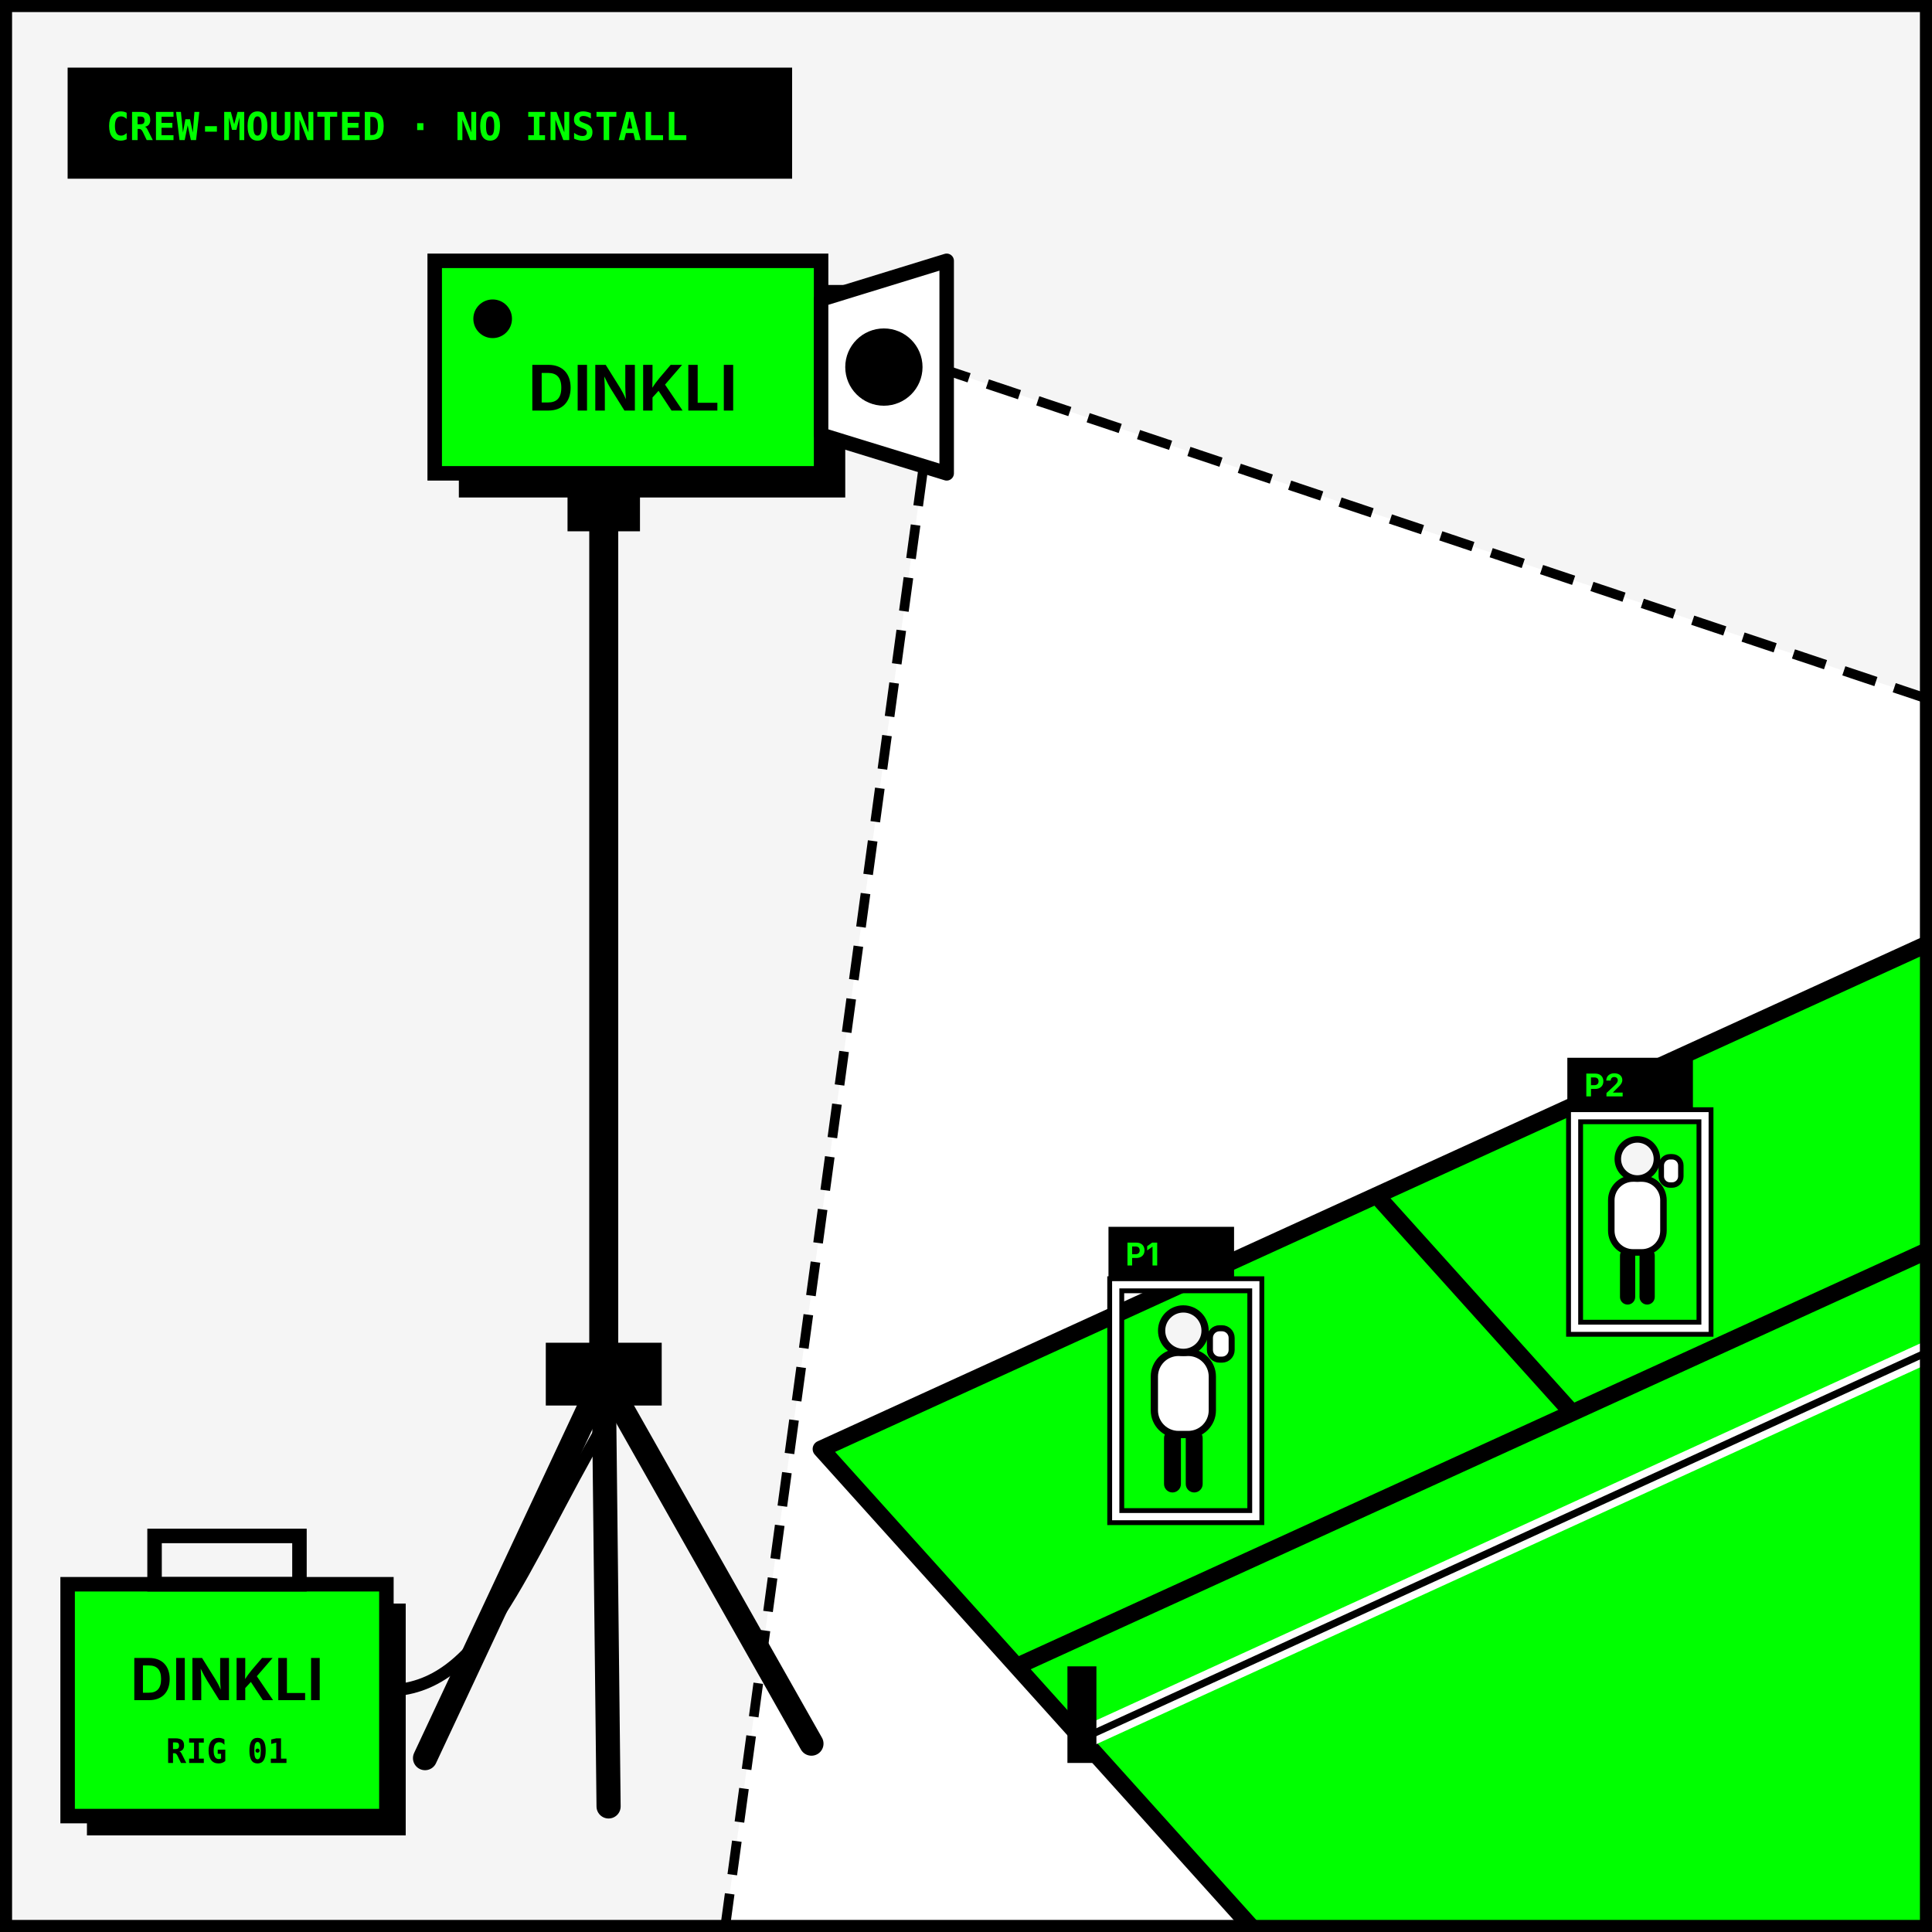
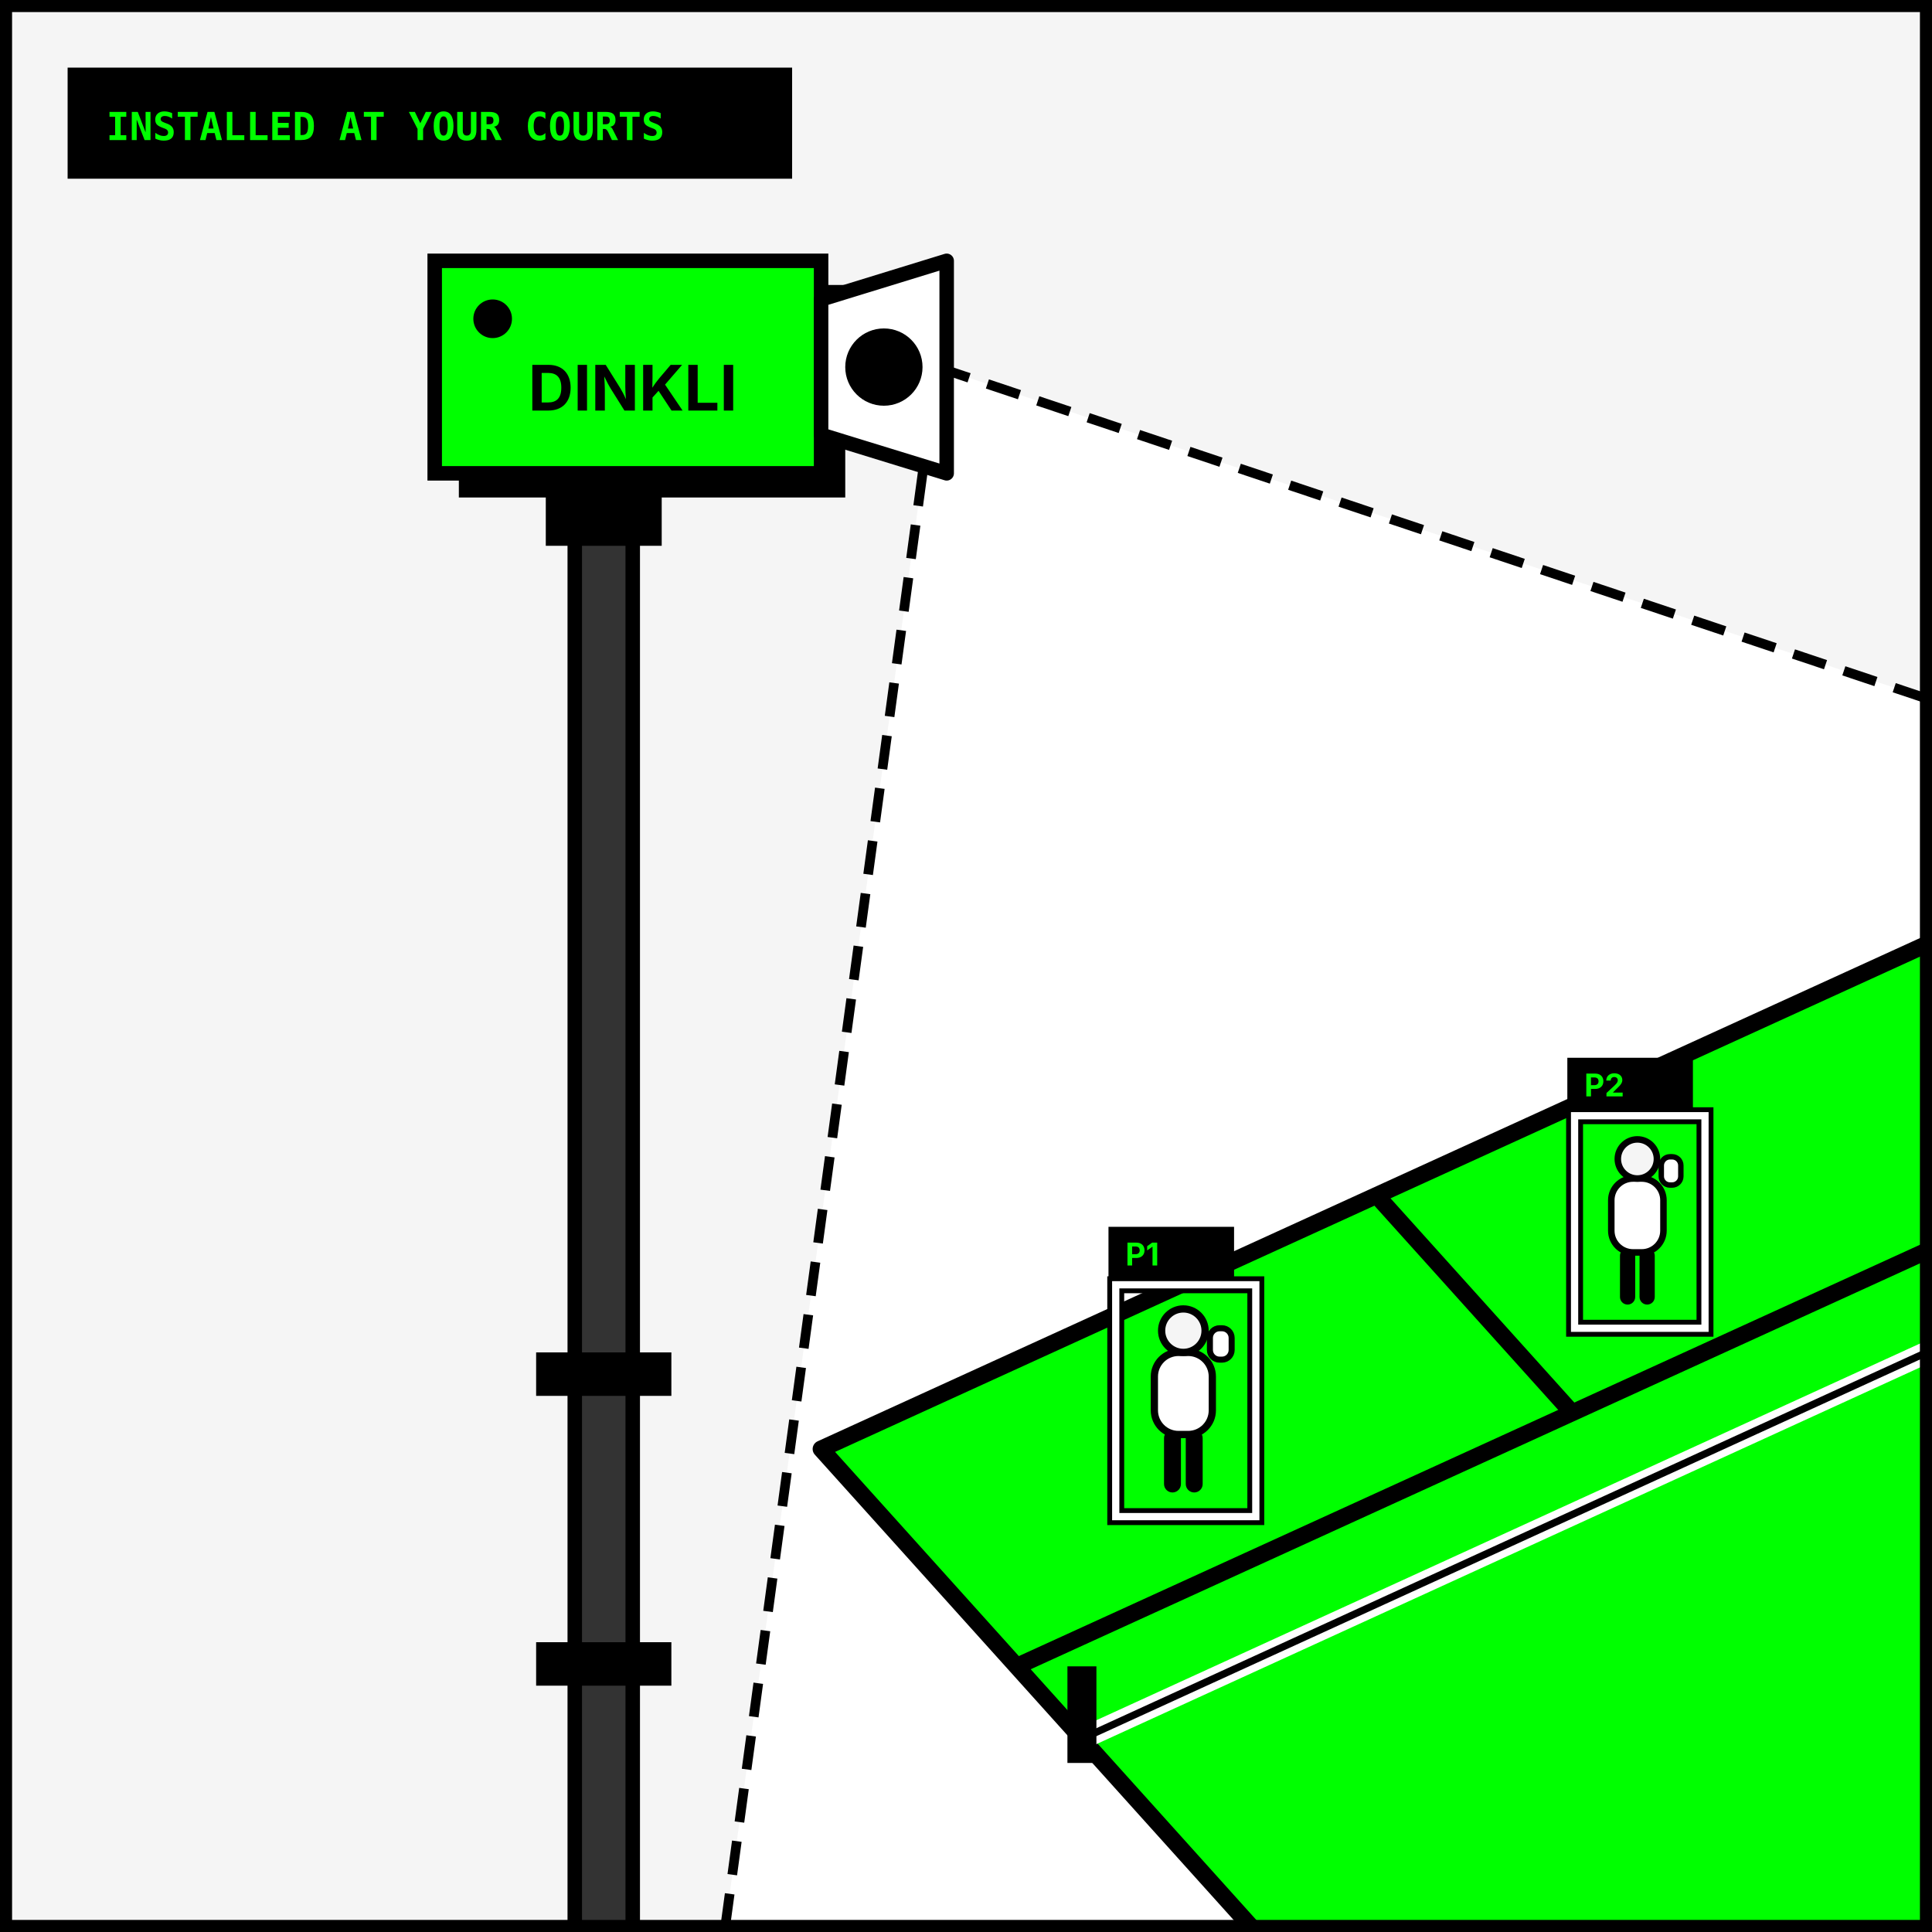
<svg xmlns="http://www.w3.org/2000/svg" viewBox="0 0 800 800" role="img" aria-labelledby="title desc">
  <style>
    text { font-family: 'Space Grotesk', system-ui, -apple-system, 'Segoe UI', sans-serif; }
    .mono { font-family: ui-monospace, SFMono-Regular, Menlo, Consolas, monospace; }
    @media (prefers-reduced-motion: no-preference) {
      .fov-edge { animation: fov-move 1.6s linear infinite; }
      .rec { animation: rec-blink 1.2s steps(2, start) infinite; }
    }
    @keyframes fov-move { to { stroke-dashoffset: -44; } }
    @keyframes rec-blink { to { opacity: 0; } }
  </style>
  <rect width="800" height="800" fill="#F5F5F5" />
  <defs>
    <symbol id="mini-player" viewBox="0 0 40 80" overflow="visible">
      <rect x="12" y="52" width="7" height="26" rx="3.5" fill="#000000" />
      <rect x="21" y="52" width="7" height="26" rx="3.5" fill="#000000" />
      <rect x="8" y="20" width="24" height="34" rx="10" fill="#FFFFFF" stroke="#000000" stroke-width="3" />
      <circle cx="20" cy="11" r="9" fill="#F5F5F5" stroke="#000000" stroke-width="3" />
      <rect x="31" y="10" width="9" height="13" rx="4" fill="#FFFFFF" stroke="#000000" stroke-width="2.5" />
    </symbol>
  </defs>
  <polygon points="388,152 800,290 800,800 300,800" fill="#FFFFFF" />
  <polygon points="340,600 800,390 800,800 520,800" fill="#00FF00" />
  <g fill="none" stroke="#000000" stroke-width="7" stroke-linejoin="round">
    <polyline points="800,390 340,600 520,800" />
    <line x1="421" y1="690" x2="800" y2="517" />
    <line x1="570" y1="495" x2="651" y2="585" />
  </g>
  <line x1="448" y1="720" x2="800" y2="559" stroke="#FFFFFF" stroke-width="9" />
  <line x1="448" y1="720" x2="800" y2="559" stroke="#000000" stroke-width="3" />
  <rect x="442" y="690" width="12" height="40" fill="#000000" />
  <use href="#mini-player" x="470" y="540" width="40" height="80" />
  <use href="#mini-player" x="660" y="470" width="36" height="72" />
  <g fill="none" stroke="#000000" stroke-width="7">
    <rect x="462" y="532" width="58" height="96" />
    <rect x="652" y="462" width="54" height="88" />
  </g>
  <g fill="none" stroke="#FFFFFF" stroke-width="3">
    <rect x="462" y="532" width="58" height="96" />
    <rect x="652" y="462" width="54" height="88" />
  </g>
  <g class="mono" font-size="13" font-weight="700">
    <rect x="459" y="508" width="52" height="22" fill="#000000" />
    <text x="466" y="524" fill="#00FF00">P1</text>
    <rect x="649" y="438" width="52" height="22" fill="#000000" />
    <text x="656" y="454" fill="#00FF00">P2</text>
  </g>
  <g fill="none" stroke="#000000" stroke-width="4" stroke-dasharray="14 8" class="fov-edge">
    <line x1="388" y1="152" x2="800" y2="290" />
    <line x1="388" y1="152" x2="300" y2="800" />
  </g>
-   <path d="M160 700 C 200 700 215 650 250 590" fill="none" stroke="#000000" stroke-width="5" stroke-linecap="round" />
-   <rect x="36" y="664" width="132" height="96" fill="#000000" />
-   <rect x="28" y="656" width="132" height="96" fill="#00FF00" stroke="#000000" stroke-width="6" />
-   <rect x="64" y="636" width="60" height="20" fill="none" stroke="#000000" stroke-width="6" />
-   <text x="94" y="704" font-size="24" font-weight="700" fill="#000000" text-anchor="middle">DINKLI</text>
-   <text x="94" y="730" class="mono" font-size="14" font-weight="700" fill="#000000" text-anchor="middle">RIG 01</text>
-   <g stroke="#000000" stroke-linecap="round">
-     <line x1="250" y1="210" x2="250" y2="570" stroke-width="12" />
-     <line x1="250" y1="570" x2="176" y2="728" stroke-width="10" />
-     <line x1="250" y1="570" x2="252" y2="748" stroke-width="10" />
-     <line x1="250" y1="570" x2="336" y2="722" stroke-width="10" />
-   </g>
-   <rect x="226" y="556" width="48" height="26" fill="#000000" />
-   <rect x="235" y="196" width="30" height="24" fill="#000000" />
+   <rect x="238" y="196" width="24" height="604" fill="#333333" stroke="#000000" stroke-width="6" />
+   <rect x="226" y="196" width="48" height="30" fill="#000000" />
+   <rect x="222" y="560" width="56" height="18" fill="#000000" />
+   <rect x="222" y="680" width="56" height="18" fill="#000000" />
  <rect x="190" y="118" width="160" height="88" fill="#000000" />
  <rect x="180" y="108" width="160" height="88" fill="#00FF00" stroke="#000000" stroke-width="6" />
  <polygon points="340,124 392,108 392,196 340,180" fill="#FFFFFF" stroke="#000000" stroke-width="6" stroke-linejoin="round" />
  <circle cx="366" cy="152" r="16" fill="#000000" />
  <circle class="rec" cx="204" cy="132" r="8" fill="#000000" />
  <text x="262" y="170" font-size="26" font-weight="700" fill="#000000" text-anchor="middle">DINKLI</text>
  <rect x="28" y="28" width="300" height="46" fill="#000000" />
-   <text x="44" y="58" class="mono" font-size="16" font-weight="700" fill="#00FF00">CREW-MOUNTED · NO INSTALL</text>
+   <text x="44" y="58" class="mono" font-size="16" font-weight="700" fill="#00FF00">INSTALLED AT YOUR COURTS</text>
  <rect x="0" y="0" width="800" height="800" fill="none" stroke="#000000" stroke-width="10" />
</svg>
